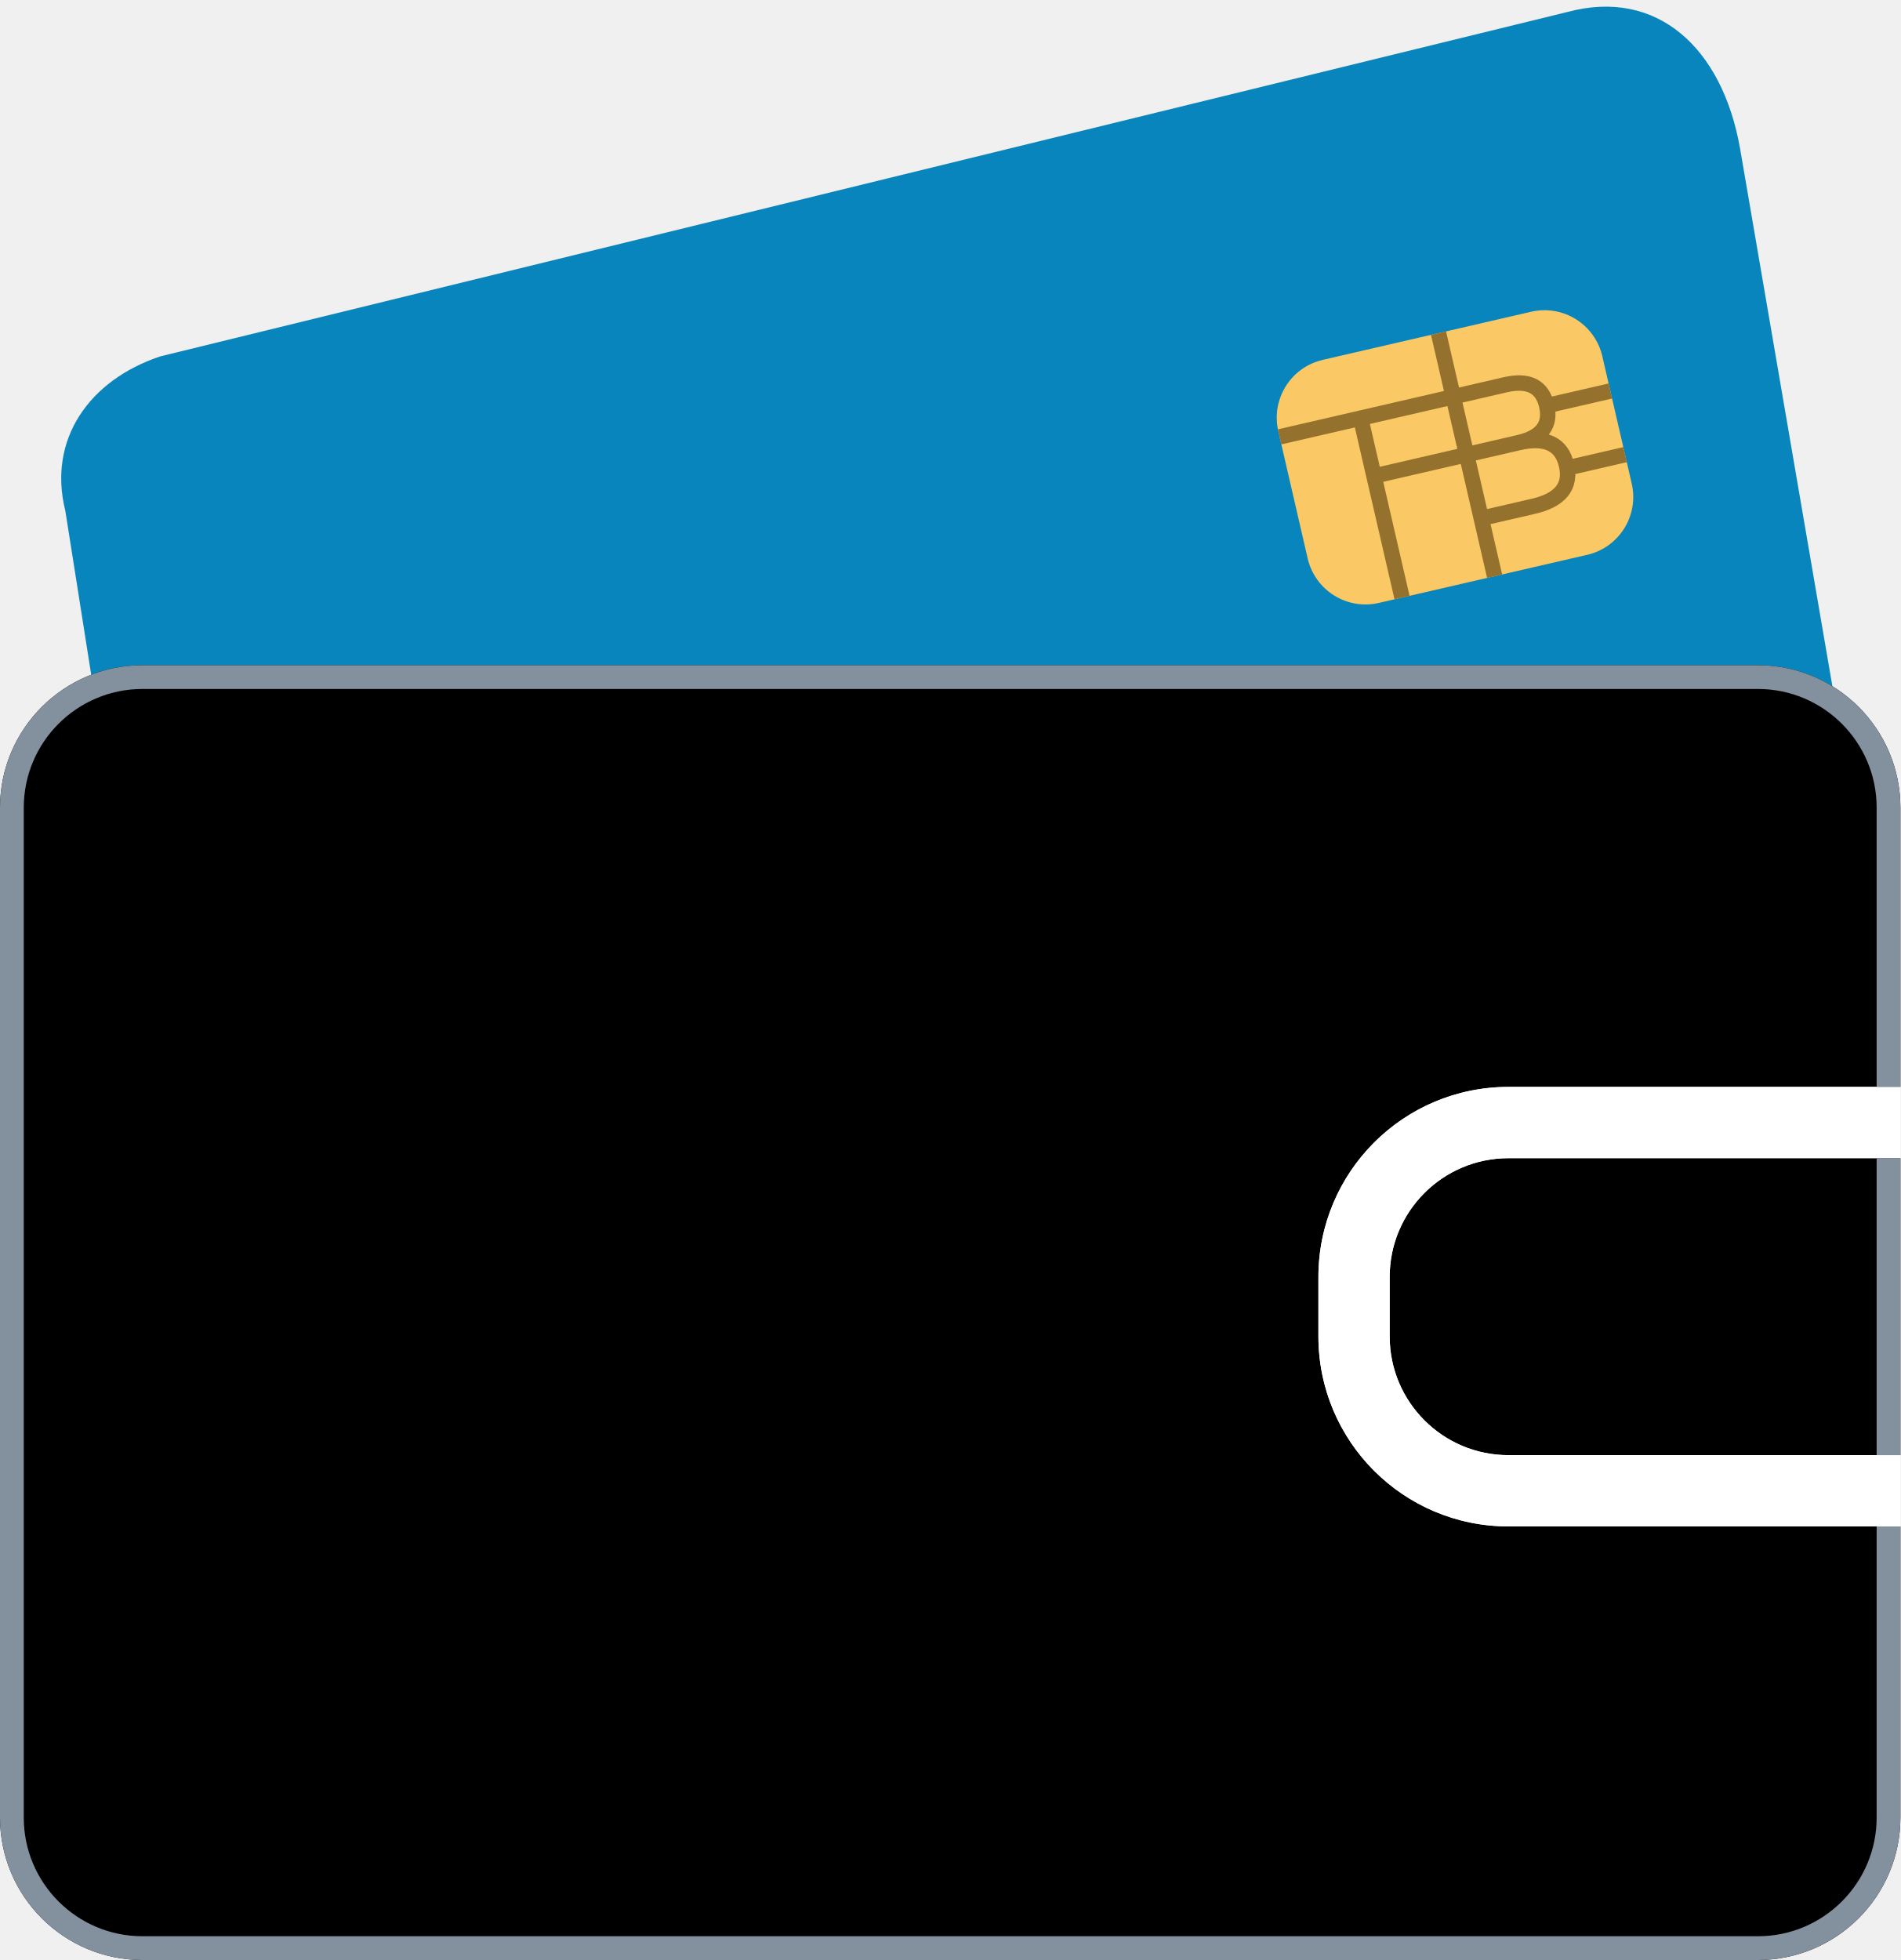
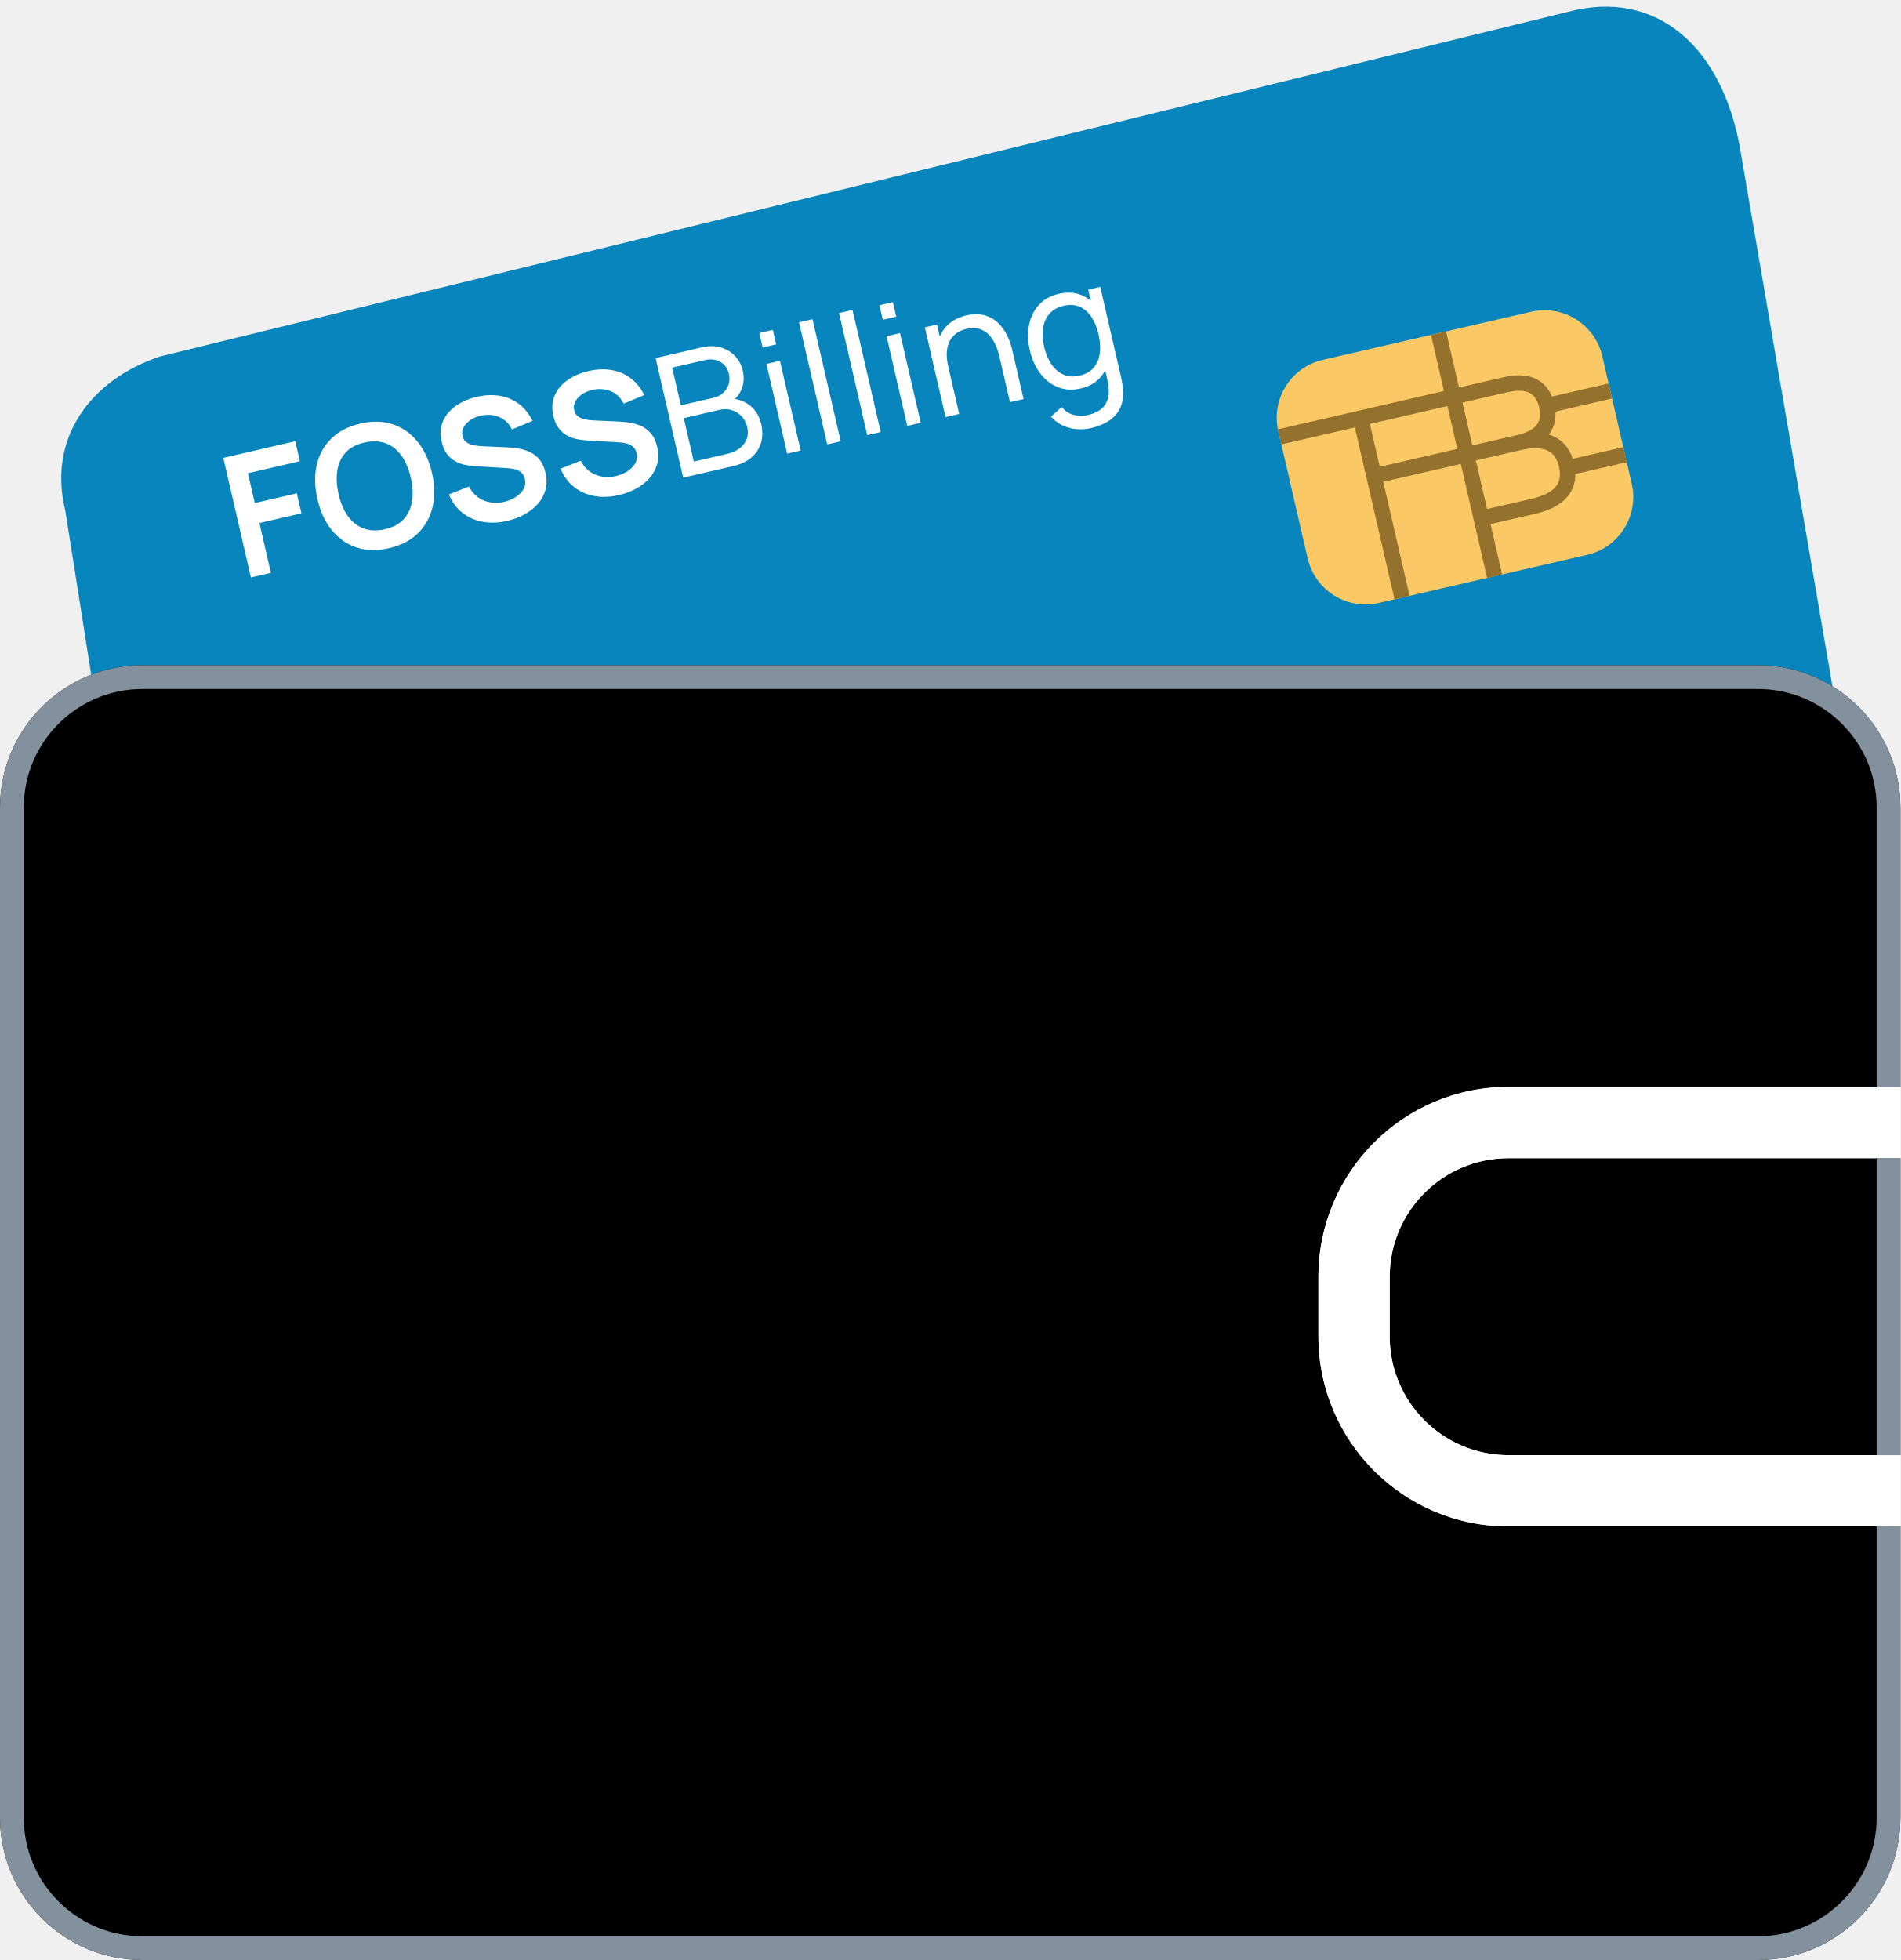
<svg xmlns="http://www.w3.org/2000/svg" version="1.1" id="svg1" width="320" height="330" viewBox="0 0 320 330">
  <defs id="defs1">
    <clipPath clipPathUnits="userSpaceOnUse" id="clipPath4">
      <path d="m 1670.53,2020.59 263.08,60.74 c 40.36,9.32 80.63,-15.85 89.95,-56.2 l 37.12,-160.77 c 9.31,-40.36 -15.85,-80.64 -56.21,-89.95 L 1741.39,1713.67 c -40.36,-9.32 -80.63,15.85 -89.95,56.21 l -37.12,160.76 c -9.31,40.36 15.85,80.64 56.21,89.95 z" id="path4" />
    </clipPath>
  </defs>
  <g id="g1">
    <path id="path1" d="M 202.5,2025 1980,2460 c 112.5,30 195,-45 217.5,-172.5 L 2325,1545 H 127.5 l -45,285 c -22.5,90 30,165 120,195" style="fill:#0785bc;fill-opacity:1;fill-rule:nonzero;stroke:none" transform="matrix(0.1333333,0,0,-0.1333333,0,330)" />
    <path id="path2" d="m 1670.53,2020.59 263.08,60.74 c 40.4,9.33 80.62,-15.81 89.95,-56.2 l 37.12,-160.77 c 9.32,-40.4 -15.81,-80.63 -56.21,-89.95 l -263.08,-60.74 c -40.4,-9.33 -80.62,15.81 -89.95,56.21 l -37.12,160.76 c -9.32,40.4 15.81,80.63 56.21,89.95" style="fill:#fac965;fill-opacity:1;fill-rule:nonzero;stroke:none" transform="matrix(0.1333333,0,0,-0.1333333,0,330)" />
    <path id="path3" d="m 1718.32,1946.96 52.3,-226.54 m -154.61,202.92 285.01,65.8 c 29.23,6.74 46.65,-2.06 52.28,-26.42 5.62,-24.36 -6.18,-39.91 -35.41,-46.66 l -182.7,-42.18 m 81.5,180.46 53.99,-233.85 65.77,15.18 c 34.1,7.88 48.05,25.21 41.87,52.01 -6.19,26.79 -26.33,36.25 -60.43,28.38 m 35.41,46.66 80.38,18.56 m -54.52,-97.26 73.08,16.87 m -181.56,-80.4 16.87,-73.08" style="fill:none;stroke:#94712d;stroke-width:19.5;stroke-linecap:round;stroke-linejoin:round;stroke-miterlimit:10;stroke-dasharray:none;stroke-opacity:1" transform="matrix(0.1333333,0,0,-0.1333333,0,330)" clip-path="url(#clipPath4)" />
+     <g id="card-brand" aria-label="FOSSBilling" transform="translate(35 76) rotate(-13) scale(0.78) translate(-68 -12)">
+       <path id="card-letter-7" d="m 532.016,100.488 v 198.719 h 119.597 v -33.211 h -86.386 v -49.543 h 69.828 v -33.211 h -69.828 v -82.754 h -33.211" style="fill:#ffffff;fill-opacity:1;fill-rule:nonzero;stroke:none" transform="matrix(0.1333333,0,0,-0.1333333,0,54)" />
+       <path id="card-letter-8" d="m 760.59,96.348 c -19.856,0 -36.887,4.34 -51.082,13.019 -14.199,8.68 -25.09,20.793 -32.672,36.34 -7.582,15.547 -11.375,33.594 -11.375,54.141 0,20.547 3.793,38.593 11.375,54.144 7.582,15.547 18.473,27.66 32.672,36.34 14.195,8.676 31.226,13.016 51.082,13.016 19.855,0 36.883,-4.34 51.082,-13.016 14.199,-8.68 25.09,-20.793 32.672,-36.34 7.582,-15.551 11.375,-33.597 11.375,-54.144 0,-20.547 -3.793,-38.594 -11.375,-54.141 -7.582,-15.547 -18.473,-27.66 -32.672,-36.34 -14.199,-8.679 -31.227,-13.019 -51.082,-13.019 z m 0,31.371 c 13.34,-0.153 24.445,2.765 33.316,8.754 8.867,5.988 15.524,14.422 19.965,25.308 4.438,10.887 6.656,23.578 6.656,38.067 0,14.492 -2.218,27.105 -6.656,37.847 -4.441,10.743 -11.098,19.102 -19.965,25.082 -8.871,5.981 -19.976,9.047 -33.316,9.2 -13.34,0.152 -24.438,-2.762 -33.293,-8.739 -8.856,-5.98 -15.504,-14.418 -19.942,-25.312 -4.437,-10.895 -6.675,-23.586 -6.703,-38.078 -0.031,-14.489 2.172,-27.102 6.61,-37.836 4.441,-10.731 11.101,-19.094 19.988,-25.082 8.887,-5.985 20,-9.055 33.34,-9.211" style="fill:#ffffff;fill-opacity:1;fill-rule:nonzero;stroke:none" transform="matrix(0.1333333,0,0,-0.1333333,0,54)" />
+       <path id="card-letter-9" d="m 956.918,96.348 c -14.508,0 -27.578,2.531 -39.215,7.59 -11.637,5.062 -21.207,12.3 -28.703,21.722 -7.5,9.426 -12.293,20.645 -14.379,33.66 l 34.594,5.2 c 2.898,-11.778 8.926,-20.891 18.078,-27.348 9.152,-6.453 19.719,-9.684 31.695,-9.684 7.067,0 13.739,1.114 20.008,3.336 6.274,2.223 11.359,5.465 15.262,9.719 3.902,4.254 5.852,9.426 5.852,15.512 0,2.808 -0.454,5.371 -1.368,7.695 -0.91,2.324 -2.262,4.41 -4.047,6.258 -1.785,1.847 -4.078,3.519 -6.879,5.023 -2.796,1.504 -6.074,2.828 -9.832,3.981 l -51.289,15.133 c -4.418,1.273 -9.183,3.003 -14.304,5.199 -5.125,2.191 -9.953,5.179 -14.493,8.969 -4.539,3.789 -8.265,8.652 -11.175,14.593 -2.914,5.942 -4.371,13.297 -4.371,22.067 0,12.804 3.253,23.543 9.761,32.215 6.512,8.667 15.254,15.179 26.235,19.523 10.976,4.348 23.207,6.484 36.683,6.406 13.586,-0.152 25.723,-2.504 36.41,-7.058 10.689,-4.555 19.609,-11.141 26.759,-19.758 7.16,-8.617 12.21,-19.074 15.17,-31.371 l -35.741,-6.121 c -1.441,6.98 -4.274,12.918 -8.488,17.816 -4.215,4.898 -9.336,8.645 -15.352,11.234 -6.019,2.59 -12.426,3.965 -19.219,4.118 -6.636,0.152 -12.781,-0.817 -18.422,-2.911 -5.644,-2.093 -10.191,-5.062 -13.652,-8.91 -3.457,-3.851 -5.183,-8.359 -5.183,-13.527 0,-4.922 1.464,-8.906 4.402,-11.957 2.937,-3.055 6.605,-5.488 11.008,-7.305 4.398,-1.816 8.832,-3.324 13.293,-4.519 l 35.601,-9.891 c 4.879,-1.316 10.344,-3.082 16.403,-5.289 6.05,-2.207 11.89,-5.285 17.5,-9.234 5.61,-3.95 10.25,-9.145 13.89,-15.594 3.65,-6.449 5.48,-14.61 5.48,-24.485 0,-10.32 -2.13,-19.367 -6.39,-27.152 -4.25,-7.781 -10.03,-14.242 -17.32,-19.387 -7.3,-5.144 -15.625,-9.007 -24.973,-11.593 -9.344,-2.582 -19.109,-3.875 -29.289,-3.875" style="fill:#ffffff;fill-opacity:1;fill-rule:nonzero;stroke:none" transform="matrix(0.1333333,0,0,-0.1333333,0,54)" />
+       <path id="card-letter-10" d="m 1142.53,96.348 c -14.51,0 -27.58,2.531 -39.22,7.59 -11.63,5.062 -21.2,12.3 -28.7,21.722 -7.5,9.426 -12.29,20.645 -14.38,33.66 l 34.59,5.2 c 2.9,-11.778 8.93,-20.891 18.08,-27.348 9.16,-6.453 19.72,-9.684 31.7,-9.684 7.06,0 13.74,1.114 20.01,3.336 6.27,2.223 11.35,5.465 15.26,9.719 3.9,4.254 5.85,9.426 5.85,15.512 0,2.808 -0.45,5.371 -1.37,7.695 -0.91,2.324 -2.26,4.41 -4.05,6.258 -1.78,1.847 -4.07,3.519 -6.87,5.023 -2.8,1.504 -6.08,2.828 -9.84,3.981 l -51.29,15.133 c -4.41,1.273 -9.18,3.003 -14.3,5.199 -5.12,2.191 -9.95,5.179 -14.49,8.969 -4.54,3.789 -8.26,8.652 -11.18,14.593 -2.91,5.942 -4.37,13.297 -4.37,22.067 0,12.804 3.25,23.543 9.76,32.215 6.51,8.667 15.26,15.179 26.24,19.523 10.97,4.348 23.2,6.484 36.68,6.406 13.59,-0.152 25.72,-2.504 36.41,-7.058 10.69,-4.555 19.61,-11.141 26.76,-19.758 7.15,-8.617 12.21,-19.074 15.17,-31.371 l -35.74,-6.121 c -1.44,6.98 -4.27,12.918 -8.49,17.816 -4.21,4.898 -9.33,8.645 -15.35,11.234 -6.02,2.59 -12.43,3.965 -19.22,4.118 -6.64,0.152 -12.78,-0.817 -18.42,-2.911 -5.64,-2.093 -10.19,-5.062 -13.65,-8.91 -3.46,-3.851 -5.19,-8.359 -5.19,-13.527 0,-4.922 1.47,-8.906 4.4,-11.957 2.94,-3.055 6.61,-5.488 11.01,-7.305 4.4,-1.816 8.83,-3.324 13.3,-4.519 l 35.6,-9.891 c 4.88,-1.316 10.34,-3.082 16.4,-5.289 6.05,-2.207 11.89,-5.285 17.5,-9.234 5.61,-3.95 10.25,-9.145 13.89,-15.594 3.65,-6.449 5.48,-14.61 5.48,-24.485 0,-10.32 -2.13,-19.367 -6.39,-27.152 -4.25,-7.781 -10.03,-14.242 -17.32,-19.387 -7.31,-5.144 -15.63,-9.007 -24.97,-11.593 -9.35,-2.582 -19.11,-3.875 -29.29,-3.875" style="fill:#ffffff;fill-opacity:1;fill-rule:nonzero;stroke:none" transform="matrix(0.1333333,0,0,-0.1333333,0,54)" />
+       <path id="card-letter-11" d="m 1250.32,100.488 v 198.719 h 77.07 c 11.49,0 21.41,-2.371 29.77,-7.117 8.37,-4.746 14.82,-11.047 19.34,-18.906 4.54,-7.86 6.8,-16.426 6.8,-25.704 0,-10.753 -2.81,-20.23 -8.44,-28.421 -5.63,-8.192 -13.17,-13.852 -22.61,-16.981 l -0.32,6.738 c 12.85,-3.539 22.89,-9.894 30.12,-19.058 7.23,-9.168 10.84,-20.156 10.84,-32.965 0,-11.547 -2.41,-21.52 -7.23,-29.918 -4.83,-8.398 -11.67,-14.895 -20.51,-19.492 -8.85,-4.598 -19.22,-6.895 -31.14,-6.895 z m 22.63,21.485 h 56.23 c 7.69,0 14.6,1.386 20.73,4.168 6.13,2.777 10.97,6.754 14.51,11.925 3.54,5.168 5.31,11.391 5.31,18.657 0,7 -1.59,13.32 -4.79,18.957 -3.19,5.64 -7.6,10.129 -13.23,13.472 -5.62,3.344 -12.06,5.016 -19.31,5.016 h -59.45 z m 0,93.402 h 54.21 c 6.11,0 11.66,1.352 16.67,4.059 5,2.707 8.98,6.472 11.93,11.296 2.95,4.829 4.43,10.458 4.43,16.887 0,8.973 -3.08,16.278 -9.24,21.922 -6.16,5.641 -14.09,8.461 -23.79,8.461 h -54.21 v -62.625" style="fill:#ffffff;fill-opacity:1;fill-rule:nonzero;stroke:none" transform="matrix(0.1333333,0,0,-0.1333333,0,54)" />
+       <path id="card-letter-12" d="m 1423.09,276.828 v 24.106 h 22.41 v -24.106 z m 0,-176.34 v 149.039 h 22.41 V 100.488 h -22.41" style="fill:#ffffff;fill-opacity:1;fill-rule:nonzero;stroke:none" transform="matrix(0.1333333,0,0,-0.1333333,0,54)" />
+       <path id="card-letter-13" d="m 1489.61,100.488 h 22.402 V 303.347 H 1489.61 Z" style="fill:#ffffff;fill-opacity:1;fill-rule:nonzero;stroke:none" transform="matrix(0.1333333,0,0,-0.1333333,0,54)" />
+       <path id="card-letter-14" d="m 1556.13,100.488 h 22.402 V 303.347 H 1556.13 Z" style="fill:#ffffff;fill-opacity:1;fill-rule:nonzero;stroke:none" transform="matrix(0.1333333,0,0,-0.1333333,0,54)" />
+       <path id="card-letter-15" d="m 1622.64,276.828 v 24.106 h 22.4 v -24.106 z m 0,-176.34 v 149.039 h 22.4 V 100.488 h -22.4" style="fill:#ffffff;fill-opacity:1;fill-rule:nonzero;stroke:none" transform="matrix(0.1333333,0,0,-0.1333333,0,54)" />
+       <path id="card-letter-16" d="m 1793.28,100.488 v 75.371 c 0,7.645 -0.71,14.836 -2.12,21.575 -1.42,6.738 -3.76,12.707 -7.03,17.91 -3.28,5.203 -7.59,9.273 -12.92,12.219 -5.34,2.945 -11.92,4.417 -19.77,4.417 -6.65,0 -12.61,-1.136 -17.88,-3.41 -5.26,-2.273 -9.72,-5.625 -13.36,-10.05 -3.65,-4.43 -6.45,-9.907 -8.38,-16.43 -1.94,-6.524 -2.91,-14.055 -2.91,-22.598 l -15.25,4.094 c 0,14.836 2.64,27.445 7.91,37.832 5.26,10.383 12.59,18.293 22,23.73 9.39,5.434 20.33,8.153 32.82,8.153 9.27,0 17.27,-1.442 24.01,-4.324 6.75,-2.883 12.4,-6.758 16.98,-11.622 4.58,-4.863 8.23,-10.359 10.94,-16.48 2.72,-6.121 4.66,-12.473 5.83,-19.055 1.17,-6.582 1.76,-12.965 1.76,-19.152 v -82.18 z m -107,0 v 149.039 h 20.2 v -38.293 h 2.43 V 100.488 h -22.63" style="fill:#ffffff;fill-opacity:1;fill-rule:nonzero;stroke:none" transform="matrix(0.1333333,0,0,-0.1333333,0,54)" />
+       <path id="card-letter-17" d="m 1911.59,30.109 c -7.71,0 -15.28,1.156 -22.7,3.465 -7.43,2.312 -14.25,5.883 -20.5,10.715 -6.23,4.828 -11.46,11.027 -15.66,18.594 l 20.45,11.039 c 3.89,-7.797 9.4,-13.422 16.52,-16.875 7.12,-3.453 14.45,-5.18 22,-5.18 10.12,0 18.41,1.855 24.85,5.566 6.44,3.711 11.17,9.227 14.19,16.547 3.02,7.32 4.49,16.426 4.41,27.312 v 40.273 h 2.6 v 107.961 h 19.96 V 101.063 c 0,-4.165 -0.12,-8.161 -0.36,-11.989 -0.24,-3.828 -0.69,-7.621 -1.36,-11.379 -1.86,-10.824 -5.57,-19.746 -11.15,-26.762 -5.57,-7.016 -12.83,-12.238 -21.79,-15.672 -8.95,-3.438 -19.44,-5.152 -31.46,-5.152 z m -1.54,66.238 c -13.92,0 -25.84,3.465 -35.74,10.39 -9.9,6.926 -17.5,16.34 -22.79,28.235 -5.29,11.894 -7.94,25.293 -7.94,40.195 0,14.859 2.64,28.211 7.92,40.062 5.27,11.848 12.84,21.215 22.7,28.106 9.85,6.887 21.64,10.332 35.37,10.332 14,0 25.8,-3.41 35.38,-10.23 9.57,-6.817 16.82,-16.149 21.74,-27.989 4.91,-11.844 7.37,-25.269 7.37,-40.281 0,-14.848 -2.45,-28.223 -7.36,-40.117 -4.91,-11.895 -12.11,-21.317 -21.62,-28.274 -9.51,-6.953 -21.19,-10.429 -35.03,-10.429 z m 2.53,20.679 c 10.3,0 18.79,2.5 25.47,7.508 6.68,5.008 11.63,11.895 14.86,20.66 3.23,8.766 4.84,18.758 4.84,29.973 0,11.324 -1.62,21.344 -4.88,30.055 -3.26,8.715 -8.18,15.519 -14.78,20.418 -6.61,4.902 -14.92,7.351 -24.94,7.351 -10.41,0 -19,-2.558 -25.78,-7.672 -6.78,-5.113 -11.8,-12.035 -15.08,-20.769 -3.27,-8.731 -4.91,-18.528 -4.91,-29.383 0,-10.945 1.67,-20.813 5.02,-29.598 3.34,-8.789 8.35,-15.742 15.03,-20.863 6.69,-5.121 15.07,-7.68 25.15,-7.68" style="fill:#ffffff;fill-opacity:1;fill-rule:nonzero;stroke:none" transform="matrix(0.1333333,0,0,-0.1333333,0,54)" />
+     </g>
    <path id="path5" d="m 180,1635 h 2040 c 99.41,0 180,-80.59 180,-180 v -352.5 h -495 c -132.55,0 -240,-107.453 -240,-240 v -75 c 0,-132.547 107.45,-240 240,-240 h 495 V 180 C 2400,80.59 2319.41,0 2220,0 H 180 C 80.59,0 0,80.59 0,180 v 1275 c 0,99.41 80.59,180 180,180 z m 1725,-622.5 h 495 v -375 h -495 c -82.84,0 -150,67.156 -150,150 v 75 c 0,82.844 67.16,150 150,150" style="fill:#000000;fill-opacity:1;fill-rule:nonzero;stroke:none" transform="matrix(0.1333333,0,0,-0.1333333,0,330)" />
    <path id="path6" d="m 2400,1102.5 h -495 c -132.55,0 -240,-107.453 -240,-240 v -75 c 0,-132.547 107.45,-240 240,-240 h 495 v 90 h -495 c -82.84,0 -150,67.156 -150,150 v 75 c 0,82.844 67.16,150 150,150 h 495 v 90" style="fill:#ffffff;fill-opacity:1;fill-rule:nonzero;stroke:none" transform="matrix(0.1333333,0,0,-0.1333333,0,330)" />
    <path id="path7" d="M 15,1102.5 V 1455 c 0,91.13 73.875,165 165,165 h 2040 c 91.13,0 165,-73.87 165,-165 v -352.5 m 0,-555 V 180 C 2385,88.871 2311.13,15 2220,15 H 180 C 88.875,15 15,88.871 15,180 v 922.5 m 2370,-90 v -375" style="fill:none;stroke:#83909e;stroke-width:30;stroke-linecap:butt;stroke-linejoin:miter;stroke-miterlimit:10;stroke-dasharray:none;stroke-opacity:1" transform="matrix(0.1333333,0,0,-0.1333333,0,330)" />
  </g>
</svg>
